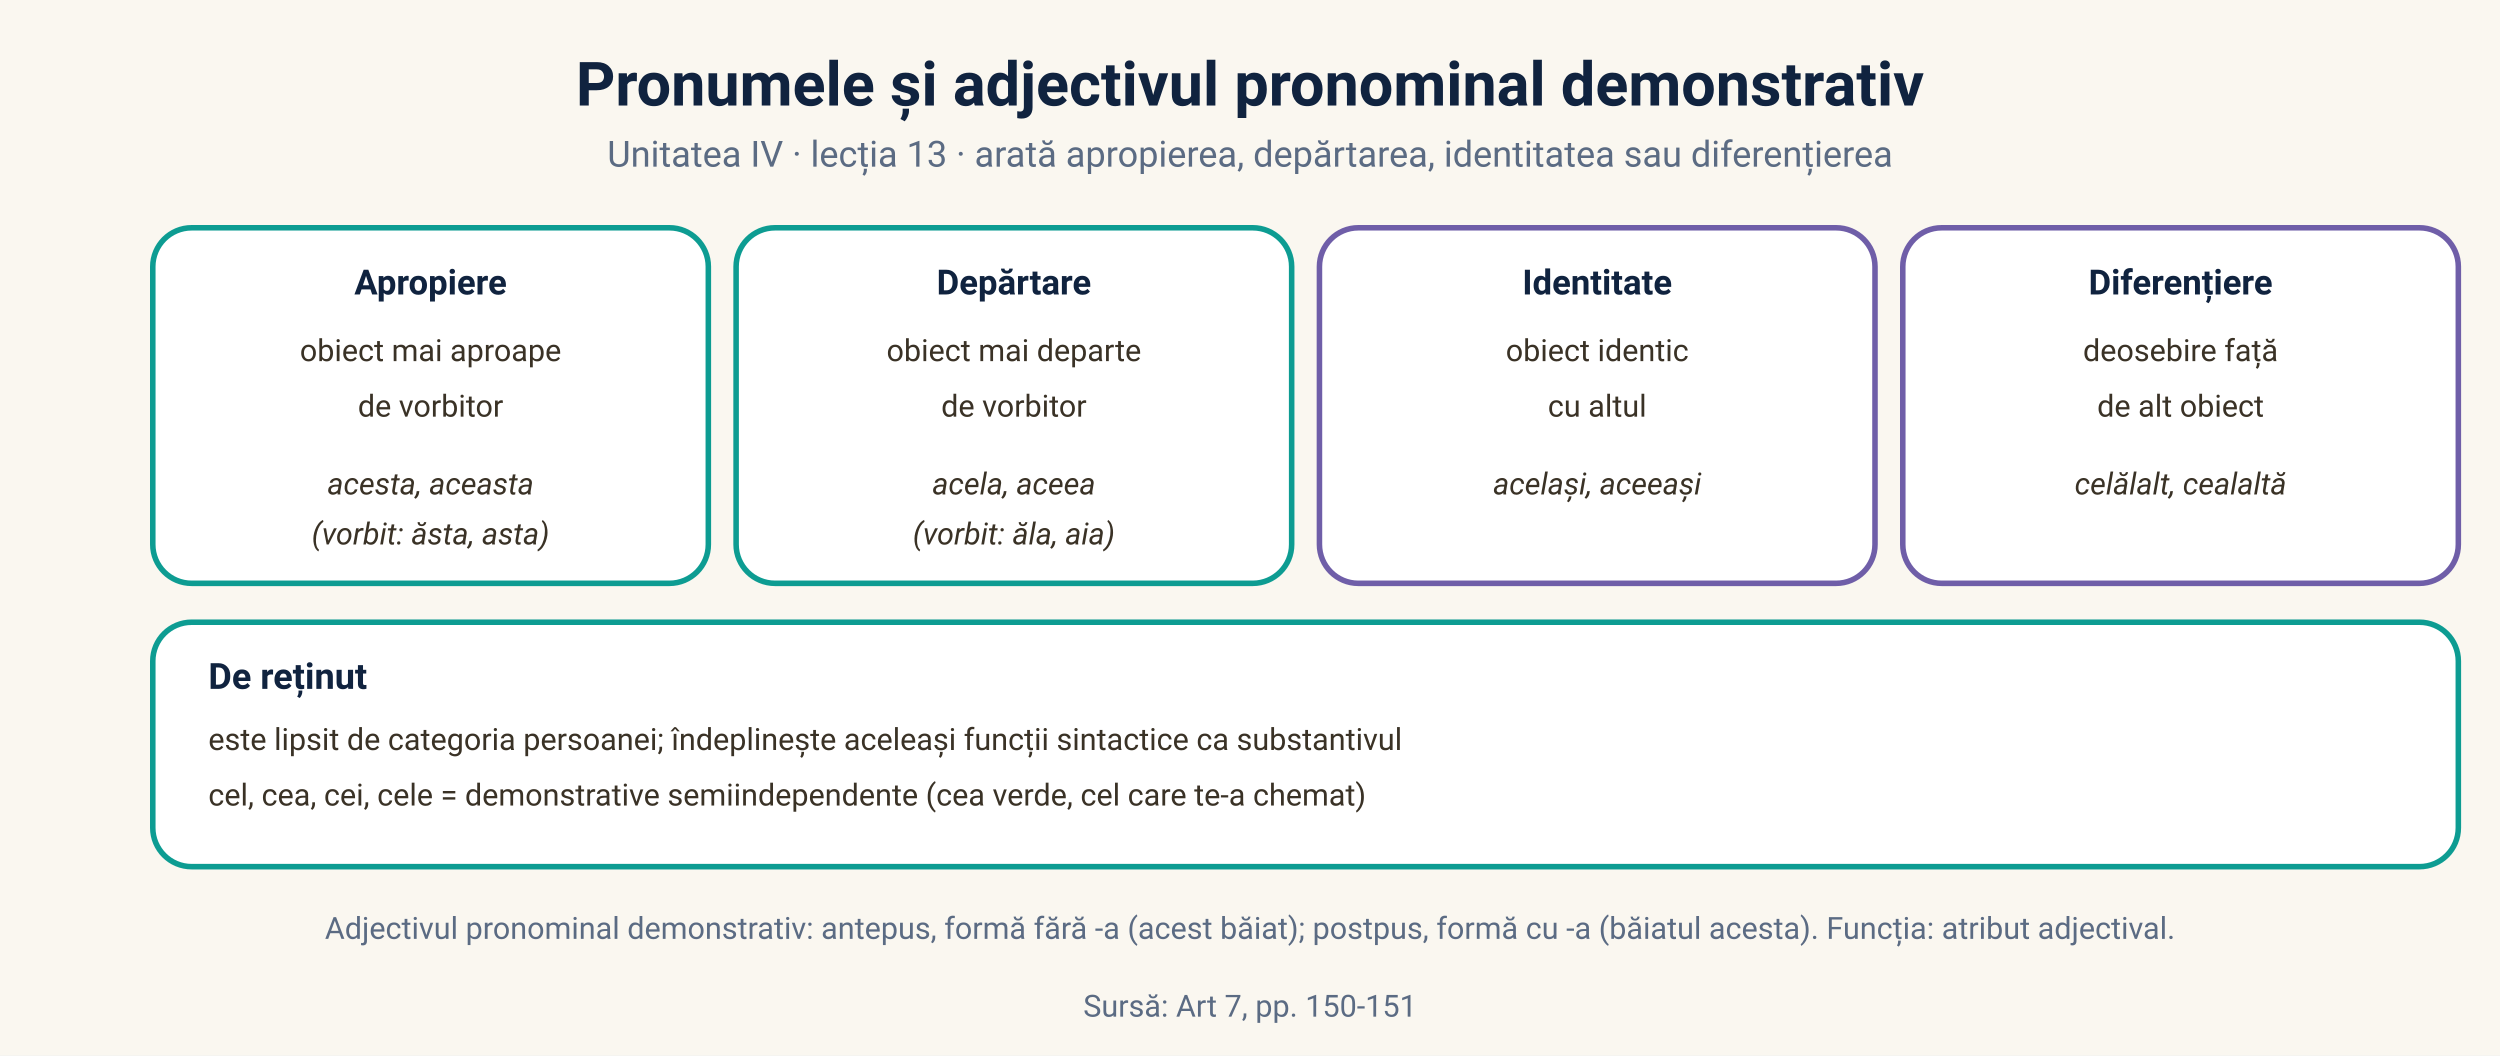
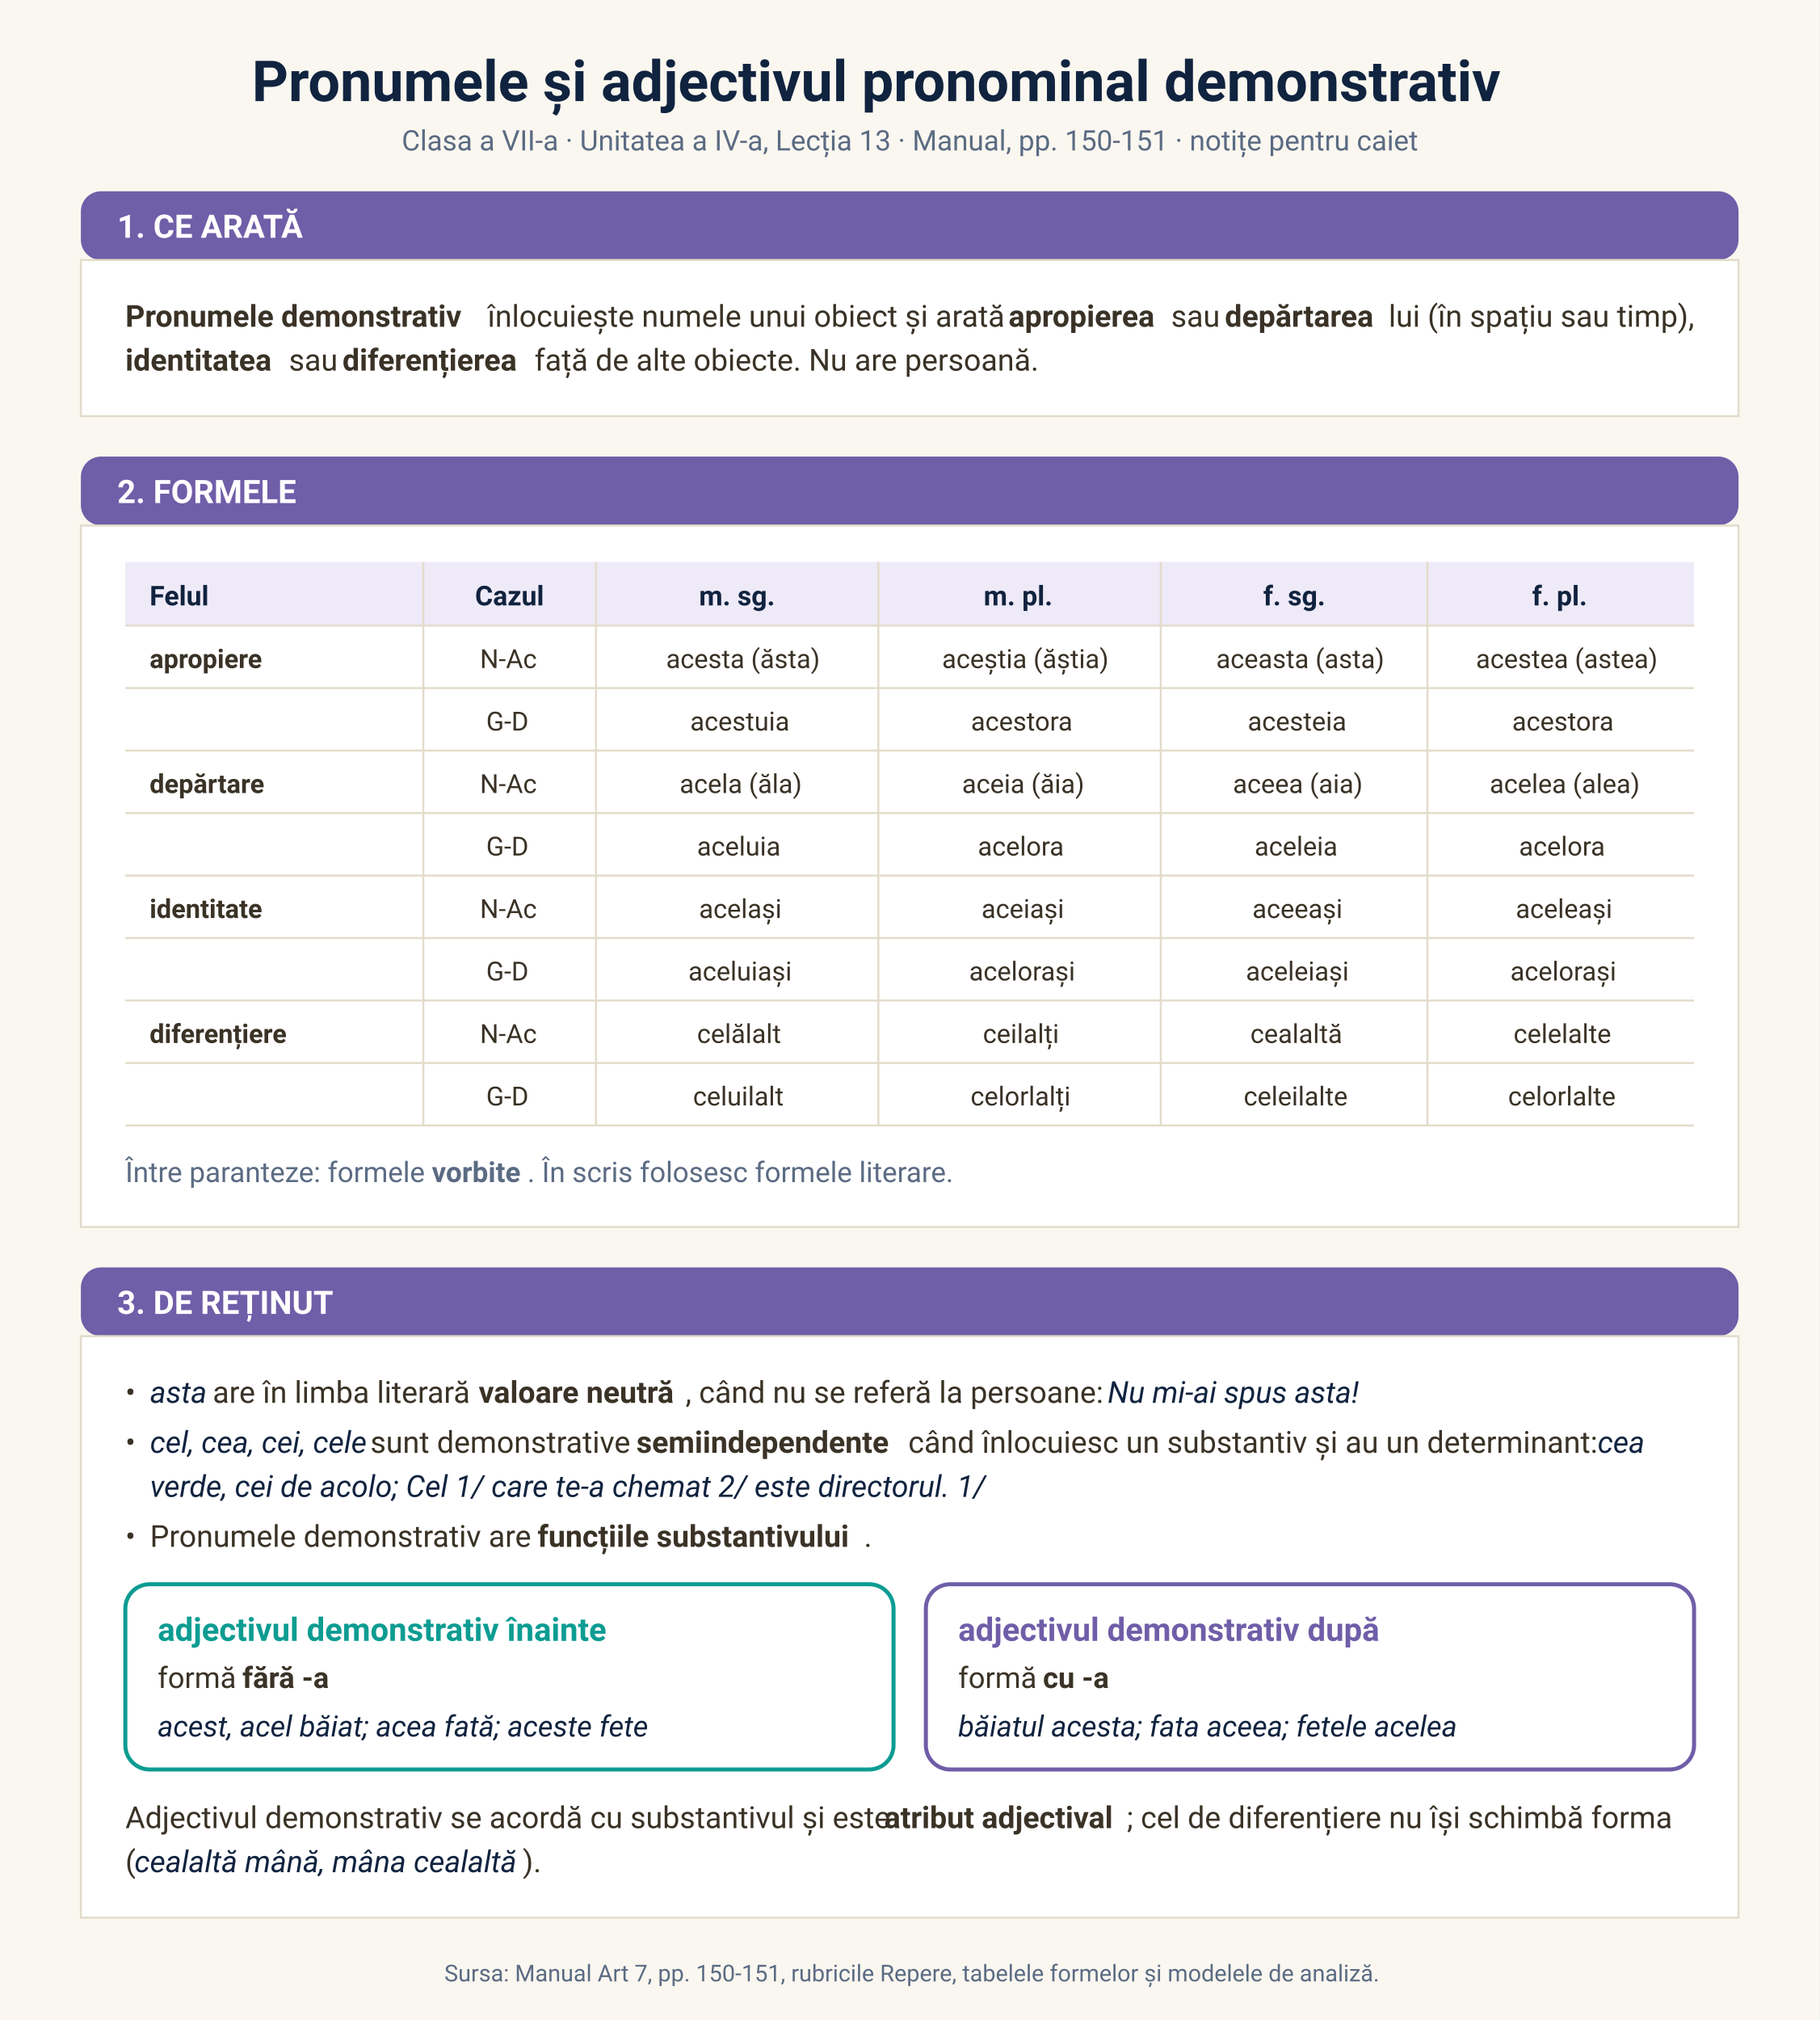
- <svg xmlns="http://www.w3.org/2000/svg" viewBox="0 0 900 380" font-family="'Segoe UI', 'Plus Jakarta Sans', -apple-system, Roboto, sans-serif">
-   <rect width="900" height="380" fill="#faf7f0" />
-   <text x="450" y="38" text-anchor="middle" font-size="22" font-weight="700" fill="#10233f">Pronumele și adjectivul pronominal demonstrativ</text>
-   <text x="450" y="60" text-anchor="middle" font-size="13" fill="#5b6b83">Unitatea IV · lecția 13 · arată apropierea, depărtarea, identitatea sau diferențierea</text>
-   <g font-size="11" fill="#3a3226">
-     <rect x="55" y="82" width="200" height="128" rx="14" fill="#ffffff" stroke="#0d9c92" stroke-width="2" />
-     <text x="155" y="106" text-anchor="middle" font-size="12.5" font-weight="700" fill="#10233f">Apropiere</text>
-     <text x="155" y="130" text-anchor="middle">obiect mai aproape</text>
-     <text x="155" y="150" text-anchor="middle">de vorbitor</text>
-     <text x="155" y="178" text-anchor="middle" font-style="italic">acesta, aceasta</text>
-     <text x="155" y="196" text-anchor="middle" font-style="italic">(vorbit: ăsta, asta)</text>
-     <rect x="265" y="82" width="200" height="128" rx="14" fill="#ffffff" stroke="#0d9c92" stroke-width="2" />
-     <text x="365" y="106" text-anchor="middle" font-size="12.5" font-weight="700" fill="#10233f">Depărtare</text>
-     <text x="365" y="130" text-anchor="middle">obiect mai departe</text>
-     <text x="365" y="150" text-anchor="middle">de vorbitor</text>
-     <text x="365" y="178" text-anchor="middle" font-style="italic">acela, aceea</text>
-     <text x="365" y="196" text-anchor="middle" font-style="italic">(vorbit: ăla, aia)</text>
-     <rect x="475" y="82" width="200" height="128" rx="14" fill="#ffffff" stroke="#6f5ea8" stroke-width="2" />
-     <text x="575" y="106" text-anchor="middle" font-size="12.5" font-weight="700" fill="#10233f">Identitate</text>
-     <text x="575" y="130" text-anchor="middle">obiect identic</text>
-     <text x="575" y="150" text-anchor="middle">cu altul</text>
-     <text x="575" y="178" text-anchor="middle" font-style="italic">același, aceeași</text>
-     <rect x="685" y="82" width="200" height="128" rx="14" fill="#ffffff" stroke="#6f5ea8" stroke-width="2" />
-     <text x="785" y="106" text-anchor="middle" font-size="12.5" font-weight="700" fill="#10233f">Diferențiere</text>
-     <text x="785" y="130" text-anchor="middle">deosebire față</text>
-     <text x="785" y="150" text-anchor="middle">de alt obiect</text>
-     <text x="785" y="178" text-anchor="middle" font-style="italic">celălalt, cealaltă</text>
-   </g>
-   <rect x="55" y="224" width="830" height="88" rx="14" fill="#ffffff" stroke="#0d9c92" stroke-width="2" />
-   <text x="75" y="248" font-size="13" font-weight="700" fill="#10233f">De reținut</text>
-   <text font-size="11" fill="#3a3226">
-     <tspan x="75" y="270">este lipsit de categoria persoanei; îndeplinește aceleași funcții sintactice ca substantivul</tspan>
-     <tspan x="75" y="290">cel, cea, cei, cele = demonstrative semiindependente (cea verde, cel care te-a chemat)</tspan>
-   </text>
-   <text x="450" y="338" text-anchor="middle" font-size="11" fill="#5b6b83">Adjectivul pronominal demonstrativ: antepus, formă fără -a (acest băiat); postpus, formă cu -a (băiatul acesta). Funcția: atribut adjectival.</text>
-   <text x="450" y="366" text-anchor="middle" font-size="11" fill="#5b6b83">Sursă: Art 7, pp. 150-151</text>
+ <svg xmlns="http://www.w3.org/2000/svg" viewBox="0 0 900 999" font-family="'Segoe UI', 'Plus Jakarta Sans', -apple-system, Roboto, sans-serif">
+   <rect width="900" height="999" fill="#faf7f0" />
+   <text x="124.6" y="50.0" font-size="28" fill="#10233f" font-weight="700" textLength="651.8" lengthAdjust="spacing">Pronumele și adjectivul pronominal demonstrativ</text>
+   <text x="198.7" y="74.4" font-size="14" fill="#5b6b83" textLength="502.6" lengthAdjust="spacing">Clasa a VII-a · Unitatea a IV-a, Lecția 13 · Manual, pp. 150-151 · notițe pentru caiet</text>
+   <rect x="40" y="94.6" width="820" height="34" rx="10" fill="#6f5ea8" />
+   <text x="58" y="117.6" font-size="16" font-weight="700" fill="#ffffff">1. CE ARATĂ</text>
+   <rect x="40" y="128.6" width="820" height="77.2" fill="#ffffff" stroke="#e3dccb" />
+   <text x="62.0" y="161.6" font-size="15" fill="#3a3226" font-weight="700" textLength="175.2" lengthAdjust="spacing">Pronumele demonstrativ</text>
+   <text x="241.2" y="161.6" font-size="15" fill="#3a3226" textLength="253.6" lengthAdjust="spacing">înlocuiește numele unui obiect și arată</text>
+   <text x="498.9" y="161.6" font-size="15" fill="#3a3226" font-weight="700" textLength="76.3" lengthAdjust="spacing">apropierea</text>
+   <text x="579.3" y="161.6" font-size="15" fill="#3a3226" textLength="22.5" lengthAdjust="spacing">sau</text>
+   <text x="605.9" y="161.6" font-size="15" fill="#3a3226" font-weight="700" textLength="77.0" lengthAdjust="spacing">depărtarea</text>
+   <text x="686.9" y="161.6" font-size="15" fill="#3a3226" textLength="149.4" lengthAdjust="spacing">lui (în spațiu sau timp),</text>
+   <text x="62.0" y="183.3" font-size="15" fill="#3a3226" font-weight="700" textLength="76.8" lengthAdjust="spacing">identitatea</text>
+   <text x="142.9" y="183.3" font-size="15" fill="#3a3226" textLength="22.5" lengthAdjust="spacing">sau</text>
+   <text x="169.4" y="183.3" font-size="15" fill="#3a3226" font-weight="700" textLength="90.9" lengthAdjust="spacing">diferențierea</text>
+   <text x="264.4" y="183.3" font-size="15" fill="#3a3226" textLength="247.0" lengthAdjust="spacing">față de alte obiecte. Nu are persoană.</text>
+   <rect x="40" y="225.8" width="820" height="34" rx="10" fill="#6f5ea8" />
+   <text x="58" y="248.8" font-size="16" font-weight="700" fill="#ffffff">2. FORMELE</text>
+   <rect x="40" y="259.9" width="820" height="346.9" fill="#ffffff" stroke="#e3dccb" />
+   <rect x="62.0" y="277.9" width="776.0" height="31.6" fill="#efeaf8" />
+   <text x="74.0" y="299.4" font-size="13.5" fill="#10233f" font-weight="700" textLength="30.1" lengthAdjust="spacing">Felul</text>
+   <text x="235.0" y="299.4" font-size="13.5" fill="#10233f" font-weight="700" textLength="34.2" lengthAdjust="spacing">Cazul</text>
+   <text x="345.8" y="299.4" font-size="13.5" fill="#10233f" font-weight="700" textLength="37.8" lengthAdjust="spacing">m. sg.</text>
+   <text x="486.6" y="299.4" font-size="13.5" fill="#10233f" font-weight="700" textLength="35.6" lengthAdjust="spacing">m. pl.</text>
+   <text x="624.9" y="299.4" font-size="13.5" fill="#10233f" font-weight="700" textLength="30.5" lengthAdjust="spacing">f. sg.</text>
+   <text x="757.9" y="299.4" font-size="13.5" fill="#10233f" font-weight="700" textLength="28.3" lengthAdjust="spacing">f. pl.</text>
+   <line x1="62.0" y1="309.4" x2="838.0" y2="309.4" stroke="#e3dccb" />
+   <text x="74.0" y="330.4" font-size="13" fill="#3a3226" font-weight="700" textLength="59.1" lengthAdjust="spacing">apropiere</text>
+   <text x="237.4" y="330.4" font-size="13" fill="#3a3226" textLength="29.4" lengthAdjust="spacing">N-Ac</text>
+   <text x="329.5" y="330.4" font-size="13" fill="#3a3226" textLength="70.3" lengthAdjust="spacing">acesta (ăsta)</text>
+   <text x="466.0" y="330.4" font-size="13" fill="#3a3226" textLength="76.6" lengthAdjust="spacing">aceștia (ăștia)</text>
+   <text x="601.6" y="330.4" font-size="13" fill="#3a3226" textLength="77.0" lengthAdjust="spacing">aceasta (asta)</text>
+   <text x="730.1" y="330.4" font-size="13" fill="#3a3226" textLength="83.8" lengthAdjust="spacing">acestea (astea)</text>
+   <line x1="62.0" y1="340.3" x2="838.0" y2="340.3" stroke="#e3dccb" />
+   <text x="240.5" y="361.3" font-size="13" fill="#3a3226" textLength="23.3" lengthAdjust="spacing">G-D</text>
+   <text x="341.4" y="361.3" font-size="13" fill="#3a3226" textLength="46.4" lengthAdjust="spacing">acestuia</text>
+   <text x="480.3" y="361.3" font-size="13" fill="#3a3226" textLength="48.1" lengthAdjust="spacing">acestora</text>
+   <text x="617.2" y="361.3" font-size="13" fill="#3a3226" textLength="45.8" lengthAdjust="spacing">acesteia</text>
+   <text x="748.0" y="361.3" font-size="13" fill="#3a3226" textLength="48.1" lengthAdjust="spacing">acestora</text>
+   <line x1="62.0" y1="371.2" x2="838.0" y2="371.2" stroke="#e3dccb" />
+   <text x="74.0" y="392.2" font-size="13" fill="#3a3226" font-weight="700" textLength="59.7" lengthAdjust="spacing">depărtare</text>
+   <text x="237.4" y="392.2" font-size="13" fill="#3a3226" textLength="29.4" lengthAdjust="spacing">N-Ac</text>
+   <text x="336.2" y="392.2" font-size="13" fill="#3a3226" textLength="56.8" lengthAdjust="spacing">acela (ăla)</text>
+   <text x="475.9" y="392.2" font-size="13" fill="#3a3226" textLength="56.8" lengthAdjust="spacing">aceia (ăia)</text>
+   <text x="609.9" y="392.2" font-size="13" fill="#3a3226" textLength="60.5" lengthAdjust="spacing">aceea (aia)</text>
+   <text x="736.9" y="392.2" font-size="13" fill="#3a3226" textLength="70.3" lengthAdjust="spacing">acelea (alea)</text>
+   <line x1="62.0" y1="402.1" x2="838.0" y2="402.1" stroke="#e3dccb" />
+   <text x="240.5" y="423.1" font-size="13" fill="#3a3226" textLength="23.3" lengthAdjust="spacing">G-D</text>
+   <text x="344.8" y="423.1" font-size="13" fill="#3a3226" textLength="39.6" lengthAdjust="spacing">aceluia</text>
+   <text x="483.7" y="423.1" font-size="13" fill="#3a3226" textLength="41.3" lengthAdjust="spacing">acelora</text>
+   <text x="620.6" y="423.1" font-size="13" fill="#3a3226" textLength="39.0" lengthAdjust="spacing">aceleia</text>
+   <text x="751.4" y="423.1" font-size="13" fill="#3a3226" textLength="41.3" lengthAdjust="spacing">acelora</text>
+   <line x1="62.0" y1="433.0" x2="838.0" y2="433.0" stroke="#e3dccb" />
+   <text x="74.0" y="454.0" font-size="13" fill="#3a3226" font-weight="700" textLength="59.5" lengthAdjust="spacing">identitate</text>
+   <text x="237.4" y="454.0" font-size="13" fill="#3a3226" textLength="29.4" lengthAdjust="spacing">N-Ac</text>
+   <text x="345.8" y="454.0" font-size="13" fill="#3a3226" textLength="37.7" lengthAdjust="spacing">același</text>
+   <text x="485.5" y="454.0" font-size="13" fill="#3a3226" textLength="37.7" lengthAdjust="spacing">aceiași</text>
+   <text x="619.5" y="454.0" font-size="13" fill="#3a3226" textLength="41.3" lengthAdjust="spacing">aceeași</text>
+   <text x="749.8" y="454.0" font-size="13" fill="#3a3226" textLength="44.5" lengthAdjust="spacing">aceleași</text>
+   <line x1="62.0" y1="463.9" x2="838.0" y2="463.9" stroke="#e3dccb" />
+   <text x="240.5" y="484.9" font-size="13" fill="#3a3226" textLength="23.3" lengthAdjust="spacing">G-D</text>
+   <text x="340.5" y="484.9" font-size="13" fill="#3a3226" textLength="48.2" lengthAdjust="spacing">aceluiași</text>
+   <text x="479.4" y="484.9" font-size="13" fill="#3a3226" textLength="49.9" lengthAdjust="spacing">acelorași</text>
+   <text x="616.3" y="484.9" font-size="13" fill="#3a3226" textLength="47.6" lengthAdjust="spacing">aceleiași</text>
+   <text x="747.1" y="484.9" font-size="13" fill="#3a3226" textLength="49.9" lengthAdjust="spacing">acelorași</text>
+   <line x1="62.0" y1="494.8" x2="838.0" y2="494.8" stroke="#e3dccb" />
+   <text x="74.0" y="515.8" font-size="13" fill="#3a3226" font-weight="700" textLength="71.8" lengthAdjust="spacing">diferențiere</text>
+   <text x="237.4" y="515.8" font-size="13" fill="#3a3226" textLength="29.4" lengthAdjust="spacing">N-Ac</text>
+   <text x="344.8" y="515.8" font-size="13" fill="#3a3226" textLength="39.8" lengthAdjust="spacing">celălalt</text>
+   <text x="486.2" y="515.8" font-size="13" fill="#3a3226" textLength="36.3" lengthAdjust="spacing">ceilalți</text>
+   <text x="618.5" y="515.8" font-size="13" fill="#3a3226" textLength="43.3" lengthAdjust="spacing">cealaltă</text>
+   <text x="748.7" y="515.8" font-size="13" fill="#3a3226" textLength="46.7" lengthAdjust="spacing">celelalte</text>
+   <line x1="62.0" y1="525.7" x2="838.0" y2="525.7" stroke="#e3dccb" />
+   <text x="240.5" y="546.7" font-size="13" fill="#3a3226" textLength="23.3" lengthAdjust="spacing">G-D</text>
+   <text x="342.8" y="546.7" font-size="13" fill="#3a3226" textLength="43.7" lengthAdjust="spacing">celuilalt</text>
+   <text x="480.1" y="546.7" font-size="13" fill="#3a3226" textLength="48.5" lengthAdjust="spacing">celorlalți</text>
+   <text x="615.2" y="546.7" font-size="13" fill="#3a3226" textLength="49.8" lengthAdjust="spacing">celeilalte</text>
+   <text x="746.0" y="546.7" font-size="13" fill="#3a3226" textLength="52.1" lengthAdjust="spacing">celorlalte</text>
+   <line x1="62.0" y1="556.6" x2="838.0" y2="556.6" stroke="#e3dccb" />
+   <line x1="209.4" y1="277.9" x2="209.4" y2="556.6" stroke="#e3dccb" />
+   <line x1="294.8" y1="277.9" x2="294.8" y2="556.6" stroke="#e3dccb" />
+   <line x1="434.5" y1="277.9" x2="434.5" y2="556.6" stroke="#e3dccb" />
+   <line x1="574.2" y1="277.9" x2="574.2" y2="556.6" stroke="#e3dccb" />
+   <line x1="706.1" y1="277.9" x2="706.1" y2="556.6" stroke="#e3dccb" />
+   <text x="62.0" y="584.6" font-size="14" fill="#5b6b83" textLength="147.8" lengthAdjust="spacing">Între paranteze: formele</text>
+   <text x="213.6" y="584.6" font-size="14" fill="#5b6b83" font-weight="700" textLength="47.3" lengthAdjust="spacing">vorbite</text>
+   <text x="260.9" y="584.6" font-size="14" fill="#5b6b83" textLength="203.4" lengthAdjust="spacing">. În scris folosesc formele literare.</text>
+   <rect x="40" y="626.8" width="820" height="34" rx="10" fill="#6f5ea8" />
+   <text x="58" y="649.8" font-size="16" font-weight="700" fill="#ffffff">3. DE REȚINUT</text>
+   <rect x="40" y="660.8" width="820" height="287.6" fill="#ffffff" stroke="#e3dccb" />
+   <text x="62.0" y="693.8" font-size="15" fill="#3a3226">•</text>
+   <text x="74.2" y="693.8" font-size="15" fill="#10233f" font-style="italic" textLength="27.0" lengthAdjust="spacing">asta</text>
+   <text x="105.2" y="693.8" font-size="15" fill="#3a3226" textLength="127.5" lengthAdjust="spacing">are în limba literară</text>
+   <text x="236.8" y="693.8" font-size="15" fill="#3a3226" font-weight="700" textLength="102.3" lengthAdjust="spacing">valoare neutră</text>
+   <text x="339.1" y="693.8" font-size="15" fill="#3a3226" textLength="204.7" lengthAdjust="spacing">, când nu se referă la persoane:</text>
+   <text x="547.9" y="693.8" font-size="15" fill="#10233f" font-style="italic" textLength="126.9" lengthAdjust="spacing">Nu mi-ai spus asta!</text>
+   <text x="62.0" y="718.5" font-size="15" fill="#3a3226">•</text>
+   <text x="74.2" y="718.5" font-size="15" fill="#10233f" font-style="italic" textLength="105.0" lengthAdjust="spacing">cel, cea, cei, cele</text>
+   <text x="183.2" y="718.5" font-size="15" fill="#3a3226" textLength="127.5" lengthAdjust="spacing">sunt demonstrative</text>
+   <text x="314.8" y="718.5" font-size="15" fill="#3a3226" font-weight="700" textLength="130.5" lengthAdjust="spacing">semiindependente</text>
+   <text x="449.3" y="718.5" font-size="15" fill="#3a3226" textLength="336.9" lengthAdjust="spacing">când înlocuiesc un substantiv și au un determinant:</text>
+   <text x="790.3" y="718.5" font-size="15" fill="#10233f" font-style="italic" textLength="22.0" lengthAdjust="spacing">cea</text>
+   <text x="74.2" y="740.3" font-size="15" fill="#10233f" font-style="italic" textLength="414.3" lengthAdjust="spacing">verde, cei de acolo; Cel 1/ care te-a chemat 2/ este directorul. 1/</text>
+   <text x="62.0" y="765.0" font-size="15" fill="#3a3226">•</text>
+   <text x="74.2" y="765.0" font-size="15" fill="#3a3226" textLength="187.6" lengthAdjust="spacing">Pronumele demonstrativ are</text>
+   <text x="265.9" y="765.0" font-size="15" fill="#3a3226" font-weight="700" textLength="161.6" lengthAdjust="spacing">funcțiile substantivului</text>
+   <text x="427.4" y="765.0" font-size="15" fill="#3a3226" textLength="3.3" lengthAdjust="spacing">.</text>
+   <rect x="62.0" y="783.5" width="380.0" height="91.6" rx="12" fill="#ffffff" stroke="#0d9c92" stroke-width="2" />
+   <text x="78.0" y="811.5" font-size="16" fill="#0d9c92" font-weight="700" textLength="234.4" lengthAdjust="spacing">adjectivul demonstrativ înainte</text>
+   <text x="78.0" y="834.8" font-size="14.5" fill="#3a3226" textLength="38.0" lengthAdjust="spacing">formă</text>
+   <text x="119.9" y="834.8" font-size="14.5" fill="#3a3226" font-weight="700" textLength="44.7" lengthAdjust="spacing">fără -a</text>
+   <text x="78.0" y="858.8" font-size="14.5" fill="#10233f" font-style="italic" textLength="237.6" lengthAdjust="spacing">acest, acel băiat; acea fată; aceste fete</text>
+   <rect x="458.0" y="783.5" width="380.0" height="91.6" rx="12" fill="#ffffff" stroke="#6f5ea8" stroke-width="2" />
+   <text x="474.0" y="811.5" font-size="16" fill="#6f5ea8" font-weight="700" textLength="220.6" lengthAdjust="spacing">adjectivul demonstrativ după</text>
+   <text x="474.0" y="834.8" font-size="14.5" fill="#3a3226" textLength="38.0" lengthAdjust="spacing">formă</text>
+   <text x="515.9" y="834.8" font-size="14.5" fill="#3a3226" font-weight="700" textLength="33.5" lengthAdjust="spacing">cu -a</text>
+   <text x="474.0" y="858.8" font-size="14.5" fill="#10233f" font-style="italic" textLength="244.3" lengthAdjust="spacing">băiatul acesta; fata aceea; fetele acelea</text>
+   <text x="62.0" y="904.1" font-size="15" fill="#3a3226" textLength="371.4" lengthAdjust="spacing">Adjectivul demonstrativ se acordă cu substantivul și este</text>
+   <text x="437.4" y="904.1" font-size="15" fill="#3a3226" font-weight="700" textLength="120.0" lengthAdjust="spacing">atribut adjectival</text>
+   <text x="557.4" y="904.1" font-size="15" fill="#3a3226" textLength="267.3" lengthAdjust="spacing">; cel de diferențiere nu își schimbă forma</text>
+   <text x="62.0" y="925.9" font-size="15" fill="#3a3226" textLength="4.5" lengthAdjust="spacing">(</text>
+   <text x="66.5" y="925.9" font-size="15" fill="#10233f" font-style="italic" textLength="192.1" lengthAdjust="spacing">cealaltă mână, mâna cealaltă</text>
+   <text x="258.6" y="925.9" font-size="15" fill="#3a3226" textLength="7.8" lengthAdjust="spacing">).</text>
+   <text x="219.8" y="979.9" font-size="11.5" fill="#5b6b83" textLength="460.5" lengthAdjust="spacing">Sursa: Manual Art 7, pp. 150-151, rubricile Repere, tabelele formelor și modelele de analiză.</text>
</svg>
